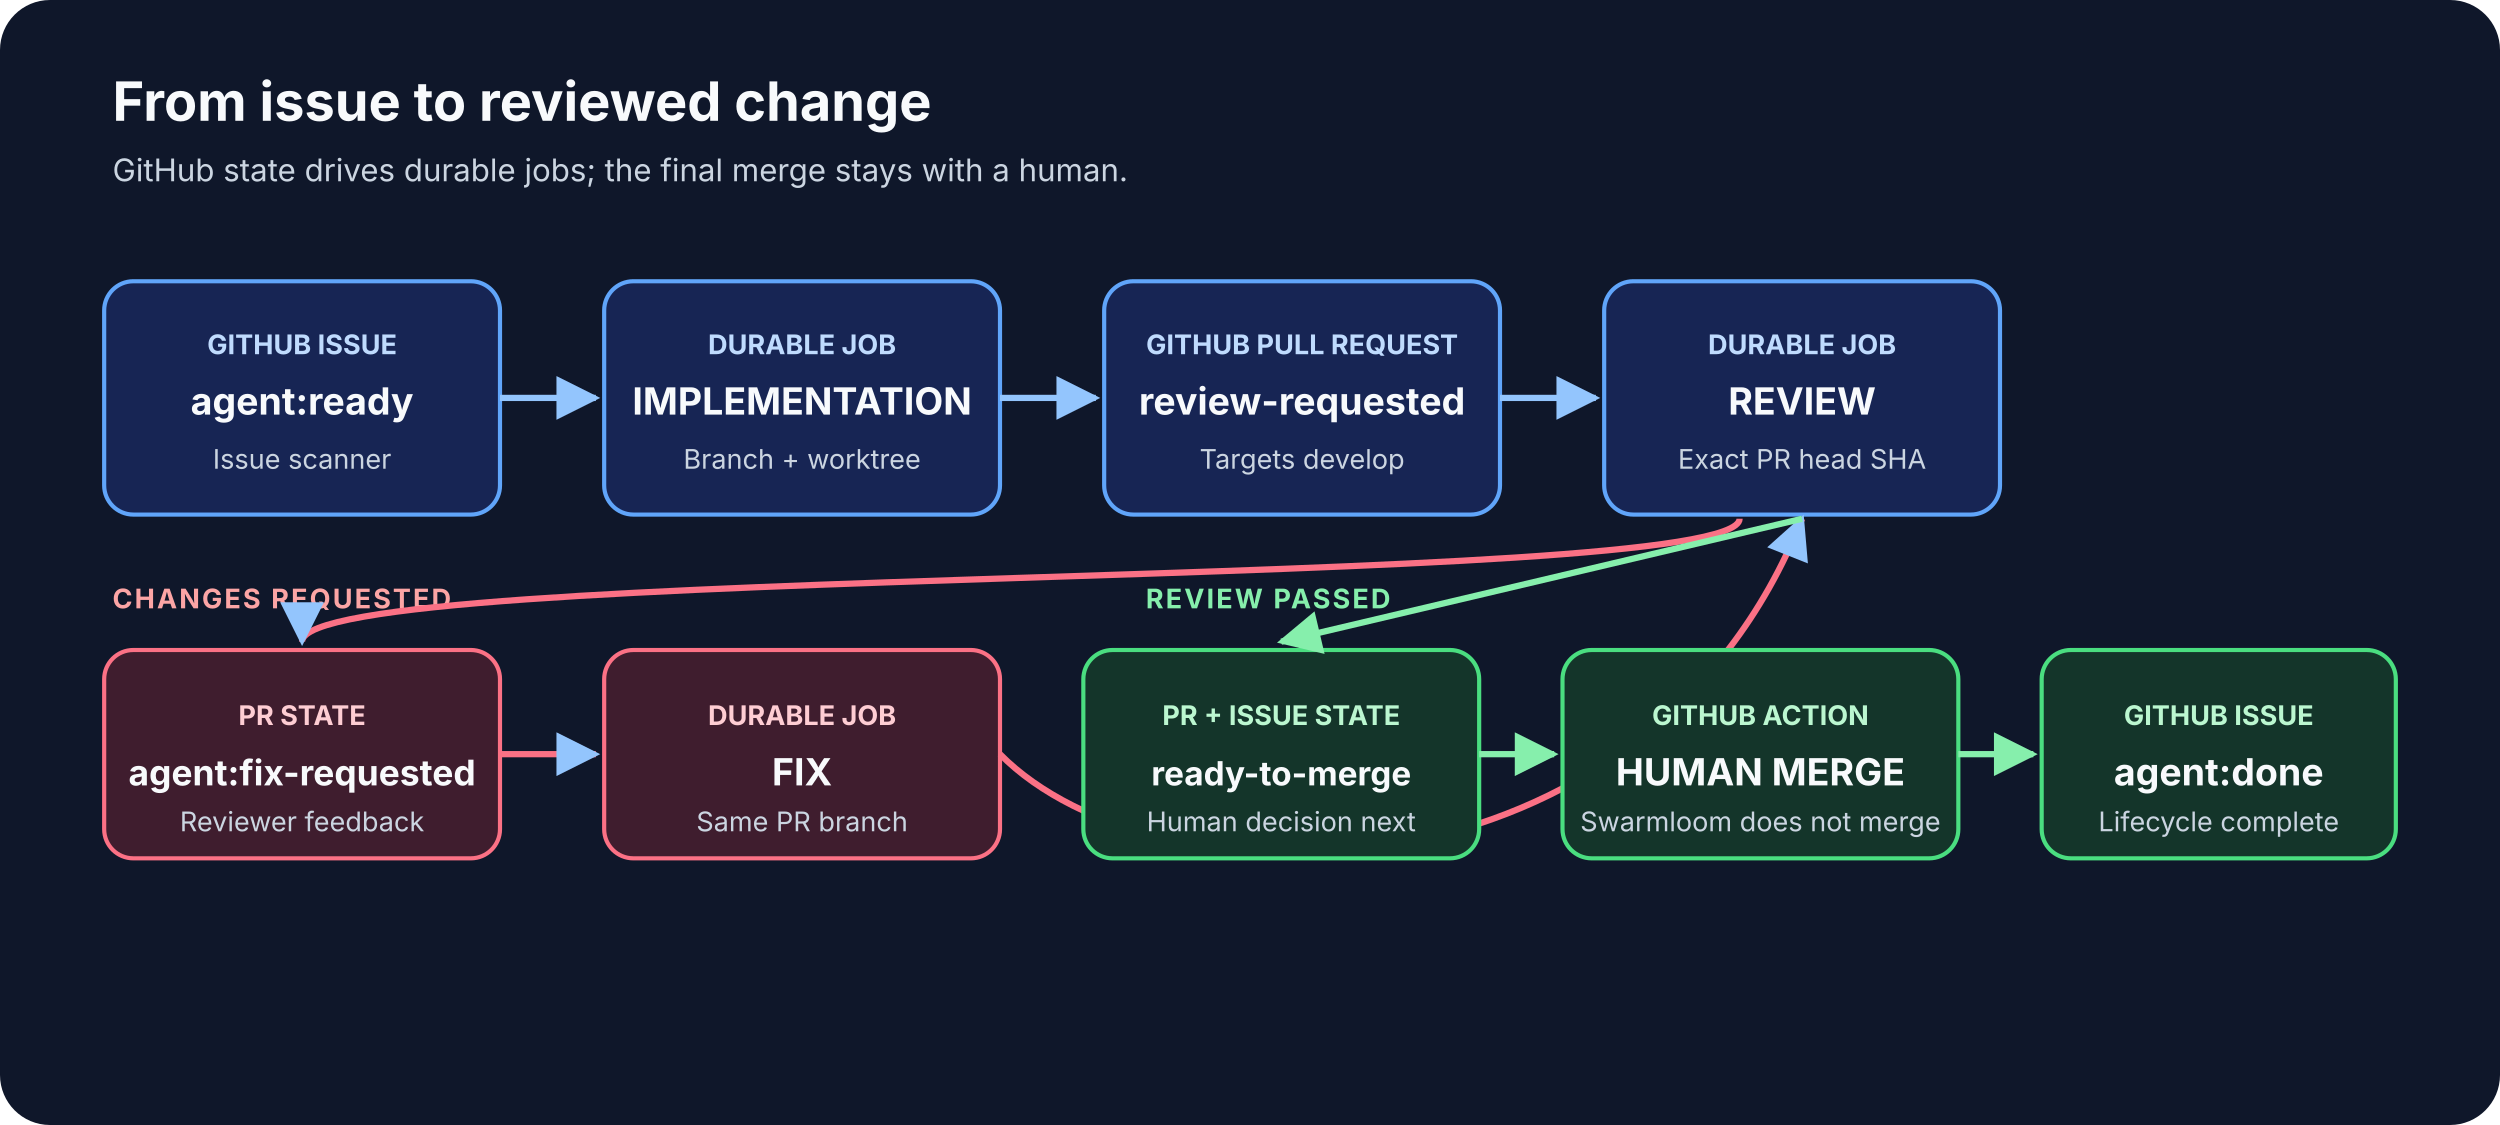
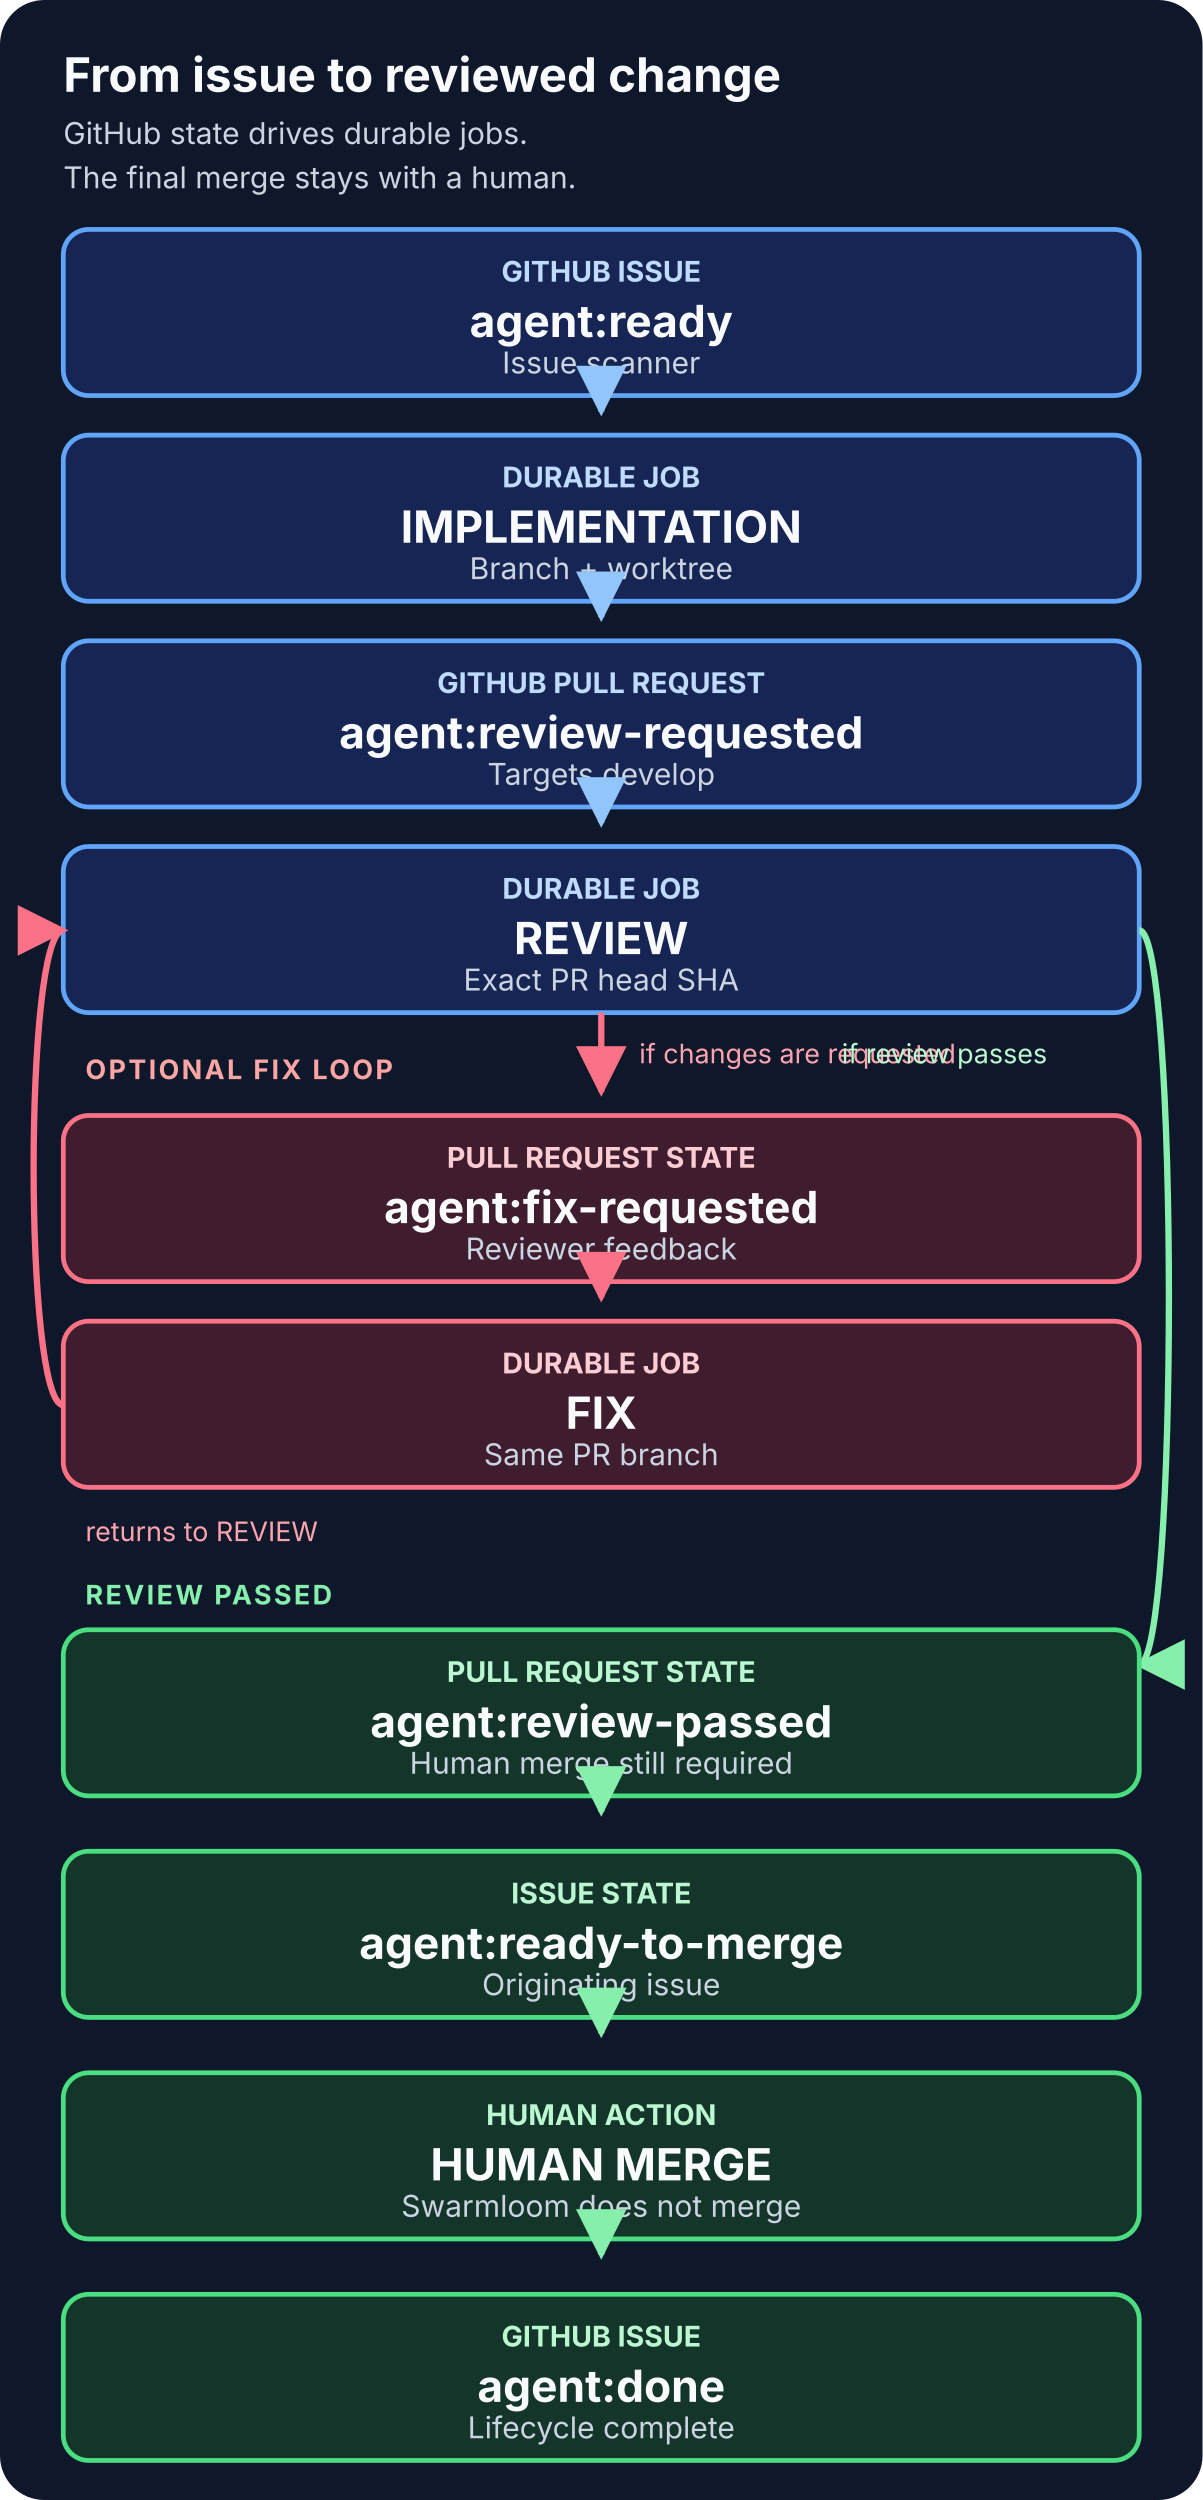
- <svg xmlns="http://www.w3.org/2000/svg" viewBox="0 0 1200 540" role="img" aria-labelledby="title description">
+ <svg xmlns="http://www.w3.org/2000/svg" viewBox="0 0 760 1580" role="img" aria-labelledby="title description">
  <defs>
-     <marker id="arrow" viewBox="0 0 10 10" refX="9" refY="5" markerWidth="7" markerHeight="7" orient="auto-start-reverse">
+     <marker id="blue-arrow" viewBox="0 0 10 10" refX="9" refY="5" markerWidth="8" markerHeight="8" orient="auto-start-reverse">
      <path d="M 0 0 L 10 5 L 0 10 z" fill="#93c5fd" />
    </marker>
-     <marker id="green-arrow" viewBox="0 0 10 10" refX="9" refY="5" markerWidth="7" markerHeight="7" orient="auto-start-reverse">
+     <marker id="red-arrow" viewBox="0 0 10 10" refX="9" refY="5" markerWidth="8" markerHeight="8" orient="auto-start-reverse">
+       <path d="M 0 0 L 10 5 L 0 10 z" fill="#fb7185" />
+     </marker>
+     <marker id="green-arrow" viewBox="0 0 10 10" refX="9" refY="5" markerWidth="8" markerHeight="8" orient="auto-start-reverse">
      <path d="M 0 0 L 10 5 L 0 10 z" fill="#86efac" />
    </marker>
  </defs>
-   <rect width="1200" height="540" rx="24" fill="#0f172a" />
-   <text x="54" y="58" fill="#f8fafc" font-family="-apple-system,BlinkMacSystemFont,'Segoe UI',sans-serif" font-size="26" font-weight="700">From issue to reviewed change</text>
-   <text x="54" y="87" fill="#cbd5e1" font-family="-apple-system,BlinkMacSystemFont,'Segoe UI',sans-serif" font-size="15">GitHub state drives durable jobs; the final merge stays with a human.</text>
+   <rect width="760" height="1580" rx="28" fill="#0f172a" />
  <g font-family="-apple-system,BlinkMacSystemFont,'Segoe UI',sans-serif">
-     <rect x="50" y="135" width="190" height="112" rx="14" fill="#172554" stroke="#60a5fa" stroke-width="2" />
-     <text x="145" y="170" text-anchor="middle" fill="#bfdbfe" font-size="13" font-weight="700">GITHUB ISSUE</text>
-     <text x="145" y="199" text-anchor="middle" fill="#f8fafc" font-size="18" font-weight="700">agent:ready</text>
-     <text x="145" y="225" text-anchor="middle" fill="#cbd5e1" font-size="13">Issue scanner</text>
-     <rect x="290" y="135" width="190" height="112" rx="14" fill="#172554" stroke="#60a5fa" stroke-width="2" />
-     <text x="385" y="170" text-anchor="middle" fill="#bfdbfe" font-size="13" font-weight="700">DURABLE JOB</text>
-     <text x="385" y="199" text-anchor="middle" fill="#f8fafc" font-size="18" font-weight="700">IMPLEMENTATION</text>
-     <text x="385" y="225" text-anchor="middle" fill="#cbd5e1" font-size="13">Branch + worktree</text>
-     <rect x="530" y="135" width="190" height="112" rx="14" fill="#172554" stroke="#60a5fa" stroke-width="2" />
-     <text x="625" y="170" text-anchor="middle" fill="#bfdbfe" font-size="13" font-weight="700">GITHUB PULL REQUEST</text>
-     <text x="625" y="199" text-anchor="middle" fill="#f8fafc" font-size="18" font-weight="700">review-requested</text>
-     <text x="625" y="225" text-anchor="middle" fill="#cbd5e1" font-size="13">Targets develop</text>
-     <rect x="770" y="135" width="190" height="112" rx="14" fill="#172554" stroke="#60a5fa" stroke-width="2" />
-     <text x="865" y="170" text-anchor="middle" fill="#bfdbfe" font-size="13" font-weight="700">DURABLE JOB</text>
-     <text x="865" y="199" text-anchor="middle" fill="#f8fafc" font-size="18" font-weight="700">REVIEW</text>
-     <text x="865" y="225" text-anchor="middle" fill="#cbd5e1" font-size="13">Exact PR head SHA</text>
-     <line x1="240" y1="191" x2="286" y2="191" stroke="#93c5fd" stroke-width="3" marker-end="url(#arrow)" />
-     <line x1="480" y1="191" x2="526" y2="191" stroke="#93c5fd" stroke-width="3" marker-end="url(#arrow)" />
-     <line x1="720" y1="191" x2="766" y2="191" stroke="#93c5fd" stroke-width="3" marker-end="url(#arrow)" />
-     <text x="54" y="292" fill="#fca5a5" font-size="13" font-weight="700" letter-spacing="1">CHANGES REQUESTED</text>
-     <rect x="50" y="312" width="190" height="100" rx="14" fill="#3f1d2e" stroke="#fb7185" stroke-width="2" />
-     <text x="145" y="348" text-anchor="middle" fill="#fecdd3" font-size="13" font-weight="700">PR STATE</text>
-     <text x="145" y="377" text-anchor="middle" fill="#f8fafc" font-size="17" font-weight="700">agent:fix-requested</text>
-     <text x="145" y="399" text-anchor="middle" fill="#cbd5e1" font-size="13">Reviewer feedback</text>
-     <rect x="290" y="312" width="190" height="100" rx="14" fill="#3f1d2e" stroke="#fb7185" stroke-width="2" />
-     <text x="385" y="348" text-anchor="middle" fill="#fecdd3" font-size="13" font-weight="700">DURABLE JOB</text>
-     <text x="385" y="377" text-anchor="middle" fill="#f8fafc" font-size="18" font-weight="700">FIX</text>
-     <text x="385" y="399" text-anchor="middle" fill="#cbd5e1" font-size="13">Same PR branch</text>
-     <path d="M 835 249 C 835 284, 145 270, 145 308" fill="none" stroke="#fb7185" stroke-width="3" marker-end="url(#arrow)" />
-     <line x1="240" y1="362" x2="286" y2="362" stroke="#fb7185" stroke-width="3" marker-end="url(#arrow)" />
-     <path d="M 480 362 C 555 438, 790 438, 865 249" fill="none" stroke="#fb7185" stroke-width="3" marker-end="url(#arrow)" />
-     <text x="550" y="292" fill="#86efac" font-size="13" font-weight="700" letter-spacing="1">REVIEW PASSED</text>
-     <rect x="520" y="312" width="190" height="100" rx="14" fill="#14352a" stroke="#4ade80" stroke-width="2" />
-     <text x="615" y="348" text-anchor="middle" fill="#bbf7d0" font-size="13" font-weight="700">PR + ISSUE STATE</text>
-     <text x="615" y="377" text-anchor="middle" fill="#f8fafc" font-size="16" font-weight="700">ready-to-merge</text>
-     <text x="615" y="399" text-anchor="middle" fill="#cbd5e1" font-size="13">Human decision next</text>
-     <rect x="750" y="312" width="190" height="100" rx="14" fill="#14352a" stroke="#4ade80" stroke-width="2" />
-     <text x="845" y="348" text-anchor="middle" fill="#bbf7d0" font-size="13" font-weight="700">GITHUB ACTION</text>
-     <text x="845" y="377" text-anchor="middle" fill="#f8fafc" font-size="18" font-weight="700">HUMAN MERGE</text>
-     <text x="845" y="399" text-anchor="middle" fill="#cbd5e1" font-size="13">Swarmloom does not merge</text>
-     <rect x="980" y="312" width="170" height="100" rx="14" fill="#14352a" stroke="#4ade80" stroke-width="2" />
-     <text x="1065" y="348" text-anchor="middle" fill="#bbf7d0" font-size="13" font-weight="700">GITHUB ISSUE</text>
-     <text x="1065" y="377" text-anchor="middle" fill="#f8fafc" font-size="18" font-weight="700">agent:done</text>
-     <text x="1065" y="399" text-anchor="middle" fill="#cbd5e1" font-size="13">Lifecycle complete</text>
-     <path d="M 865 249 L 615 308" fill="none" stroke="#86efac" stroke-width="3" marker-end="url(#green-arrow)" />
-     <line x1="710" y1="362" x2="746" y2="362" stroke="#86efac" stroke-width="3" marker-end="url(#green-arrow)" />
-     <line x1="940" y1="362" x2="976" y2="362" stroke="#86efac" stroke-width="3" marker-end="url(#green-arrow)" />
+     <text x="40" y="58" fill="#f8fafc" font-size="30" font-weight="700">From issue to reviewed change</text>
+     <text x="40" y="91" fill="#cbd5e1" font-size="19">GitHub state drives durable jobs.</text>
+     <text x="40" y="119" fill="#cbd5e1" font-size="19">The final merge stays with a human.</text>
+     <rect x="40" y="145" width="680" height="105" rx="16" fill="#172554" stroke="#60a5fa" stroke-width="3" />
+     <text x="380" y="178" text-anchor="middle" fill="#bfdbfe" font-size="18" font-weight="700">GITHUB ISSUE</text>
+     <text x="380" y="213" text-anchor="middle" fill="#f8fafc" font-size="28" font-weight="700">agent:ready</text>
+     <text x="380" y="236" text-anchor="middle" fill="#cbd5e1" font-size="19">Issue scanner</text>
+     <line x1="380" y1="250" x2="380" y2="260" stroke="#93c5fd" stroke-width="4" marker-end="url(#blue-arrow)" />
+     <rect x="40" y="275" width="680" height="105" rx="16" fill="#172554" stroke="#60a5fa" stroke-width="3" />
+     <text x="380" y="308" text-anchor="middle" fill="#bfdbfe" font-size="18" font-weight="700">DURABLE JOB</text>
+     <text x="380" y="343" text-anchor="middle" fill="#f8fafc" font-size="28" font-weight="700">IMPLEMENTATION</text>
+     <text x="380" y="366" text-anchor="middle" fill="#cbd5e1" font-size="19">Branch + worktree</text>
+     <line x1="380" y1="380" x2="380" y2="390" stroke="#93c5fd" stroke-width="4" marker-end="url(#blue-arrow)" />
+     <rect x="40" y="405" width="680" height="105" rx="16" fill="#172554" stroke="#60a5fa" stroke-width="3" />
+     <text x="380" y="438" text-anchor="middle" fill="#bfdbfe" font-size="18" font-weight="700">GITHUB PULL REQUEST</text>
+     <text x="380" y="473" text-anchor="middle" fill="#f8fafc" font-size="28" font-weight="700">agent:review-requested</text>
+     <text x="380" y="496" text-anchor="middle" fill="#cbd5e1" font-size="19">Targets develop</text>
+     <line x1="380" y1="510" x2="380" y2="520" stroke="#93c5fd" stroke-width="4" marker-end="url(#blue-arrow)" />
+     <rect x="40" y="535" width="680" height="105" rx="16" fill="#172554" stroke="#60a5fa" stroke-width="3" />
+     <text x="380" y="568" text-anchor="middle" fill="#bfdbfe" font-size="18" font-weight="700">DURABLE JOB</text>
+     <text x="380" y="603" text-anchor="middle" fill="#f8fafc" font-size="28" font-weight="700">REVIEW</text>
+     <text x="380" y="626" text-anchor="middle" fill="#cbd5e1" font-size="19">Exact PR head SHA</text>
+     <text x="54" y="682" fill="#fca5a5" font-size="17" font-weight="700" letter-spacing="1.5">OPTIONAL FIX LOOP</text>
+     <line x1="380" y1="640" x2="380" y2="690" stroke="#fb7185" stroke-width="4" marker-end="url(#red-arrow)" />
+     <text x="404" y="672" fill="#fda4af" font-size="17">if changes are requested</text>
+     <rect x="40" y="705" width="680" height="105" rx="16" fill="#3f1d2e" stroke="#fb7185" stroke-width="3" />
+     <text x="380" y="738" text-anchor="middle" fill="#fecdd3" font-size="18" font-weight="700">PULL REQUEST STATE</text>
+     <text x="380" y="773" text-anchor="middle" fill="#f8fafc" font-size="28" font-weight="700">agent:fix-requested</text>
+     <text x="380" y="796" text-anchor="middle" fill="#cbd5e1" font-size="19">Reviewer feedback</text>
+     <line x1="380" y1="810" x2="380" y2="820" stroke="#fb7185" stroke-width="4" marker-end="url(#red-arrow)" />
+     <rect x="40" y="835" width="680" height="105" rx="16" fill="#3f1d2e" stroke="#fb7185" stroke-width="3" />
+     <text x="380" y="868" text-anchor="middle" fill="#fecdd3" font-size="18" font-weight="700">DURABLE JOB</text>
+     <text x="380" y="903" text-anchor="middle" fill="#f8fafc" font-size="28" font-weight="700">FIX</text>
+     <text x="380" y="926" text-anchor="middle" fill="#cbd5e1" font-size="19">Same PR branch</text>
+     <path d="M 40 888 C 15 888, 15 588, 40 588" fill="none" stroke="#fb7185" stroke-width="4" marker-end="url(#red-arrow)" />
+     <text x="54" y="974" fill="#fda4af" font-size="17">returns to REVIEW</text>
+     <path d="M 720 588 C 745 588, 745 1052, 720 1052" fill="none" stroke="#86efac" stroke-width="4" marker-end="url(#green-arrow)" />
+     <text x="532" y="672" fill="#bbf7d0" font-size="17">if review passes</text>
+     <text x="54" y="1014" fill="#86efac" font-size="17" font-weight="700" letter-spacing="1.5">REVIEW PASSED</text>
+     <rect x="40" y="1030" width="680" height="105" rx="16" fill="#14352a" stroke="#4ade80" stroke-width="3" />
+     <text x="380" y="1063" text-anchor="middle" fill="#bbf7d0" font-size="18" font-weight="700">PULL REQUEST STATE</text>
+     <text x="380" y="1098" text-anchor="middle" fill="#f8fafc" font-size="28" font-weight="700">agent:review-passed</text>
+     <text x="380" y="1121" text-anchor="middle" fill="#cbd5e1" font-size="19">Human merge still required</text>
+     <line x1="380" y1="1135" x2="380" y2="1145" stroke="#86efac" stroke-width="4" marker-end="url(#green-arrow)" />
+     <rect x="40" y="1170" width="680" height="105" rx="16" fill="#14352a" stroke="#4ade80" stroke-width="3" />
+     <text x="380" y="1203" text-anchor="middle" fill="#bbf7d0" font-size="18" font-weight="700">ISSUE STATE</text>
+     <text x="380" y="1238" text-anchor="middle" fill="#f8fafc" font-size="28" font-weight="700">agent:ready-to-merge</text>
+     <text x="380" y="1261" text-anchor="middle" fill="#cbd5e1" font-size="19">Originating issue</text>
+     <line x1="380" y1="1275" x2="380" y2="1285" stroke="#86efac" stroke-width="4" marker-end="url(#green-arrow)" />
+     <rect x="40" y="1310" width="680" height="105" rx="16" fill="#14352a" stroke="#4ade80" stroke-width="3" />
+     <text x="380" y="1343" text-anchor="middle" fill="#bbf7d0" font-size="18" font-weight="700">HUMAN ACTION</text>
+     <text x="380" y="1378" text-anchor="middle" fill="#f8fafc" font-size="28" font-weight="700">HUMAN MERGE</text>
+     <text x="380" y="1401" text-anchor="middle" fill="#cbd5e1" font-size="19">Swarmloom does not merge</text>
+     <line x1="380" y1="1415" x2="380" y2="1425" stroke="#86efac" stroke-width="4" marker-end="url(#green-arrow)" />
+     <rect x="40" y="1450" width="680" height="105" rx="16" fill="#14352a" stroke="#4ade80" stroke-width="3" />
+     <text x="380" y="1483" text-anchor="middle" fill="#bbf7d0" font-size="18" font-weight="700">GITHUB ISSUE</text>
+     <text x="380" y="1518" text-anchor="middle" fill="#f8fafc" font-size="28" font-weight="700">agent:done</text>
+     <text x="380" y="1541" text-anchor="middle" fill="#cbd5e1" font-size="19">Lifecycle complete</text>
  </g>
</svg>
